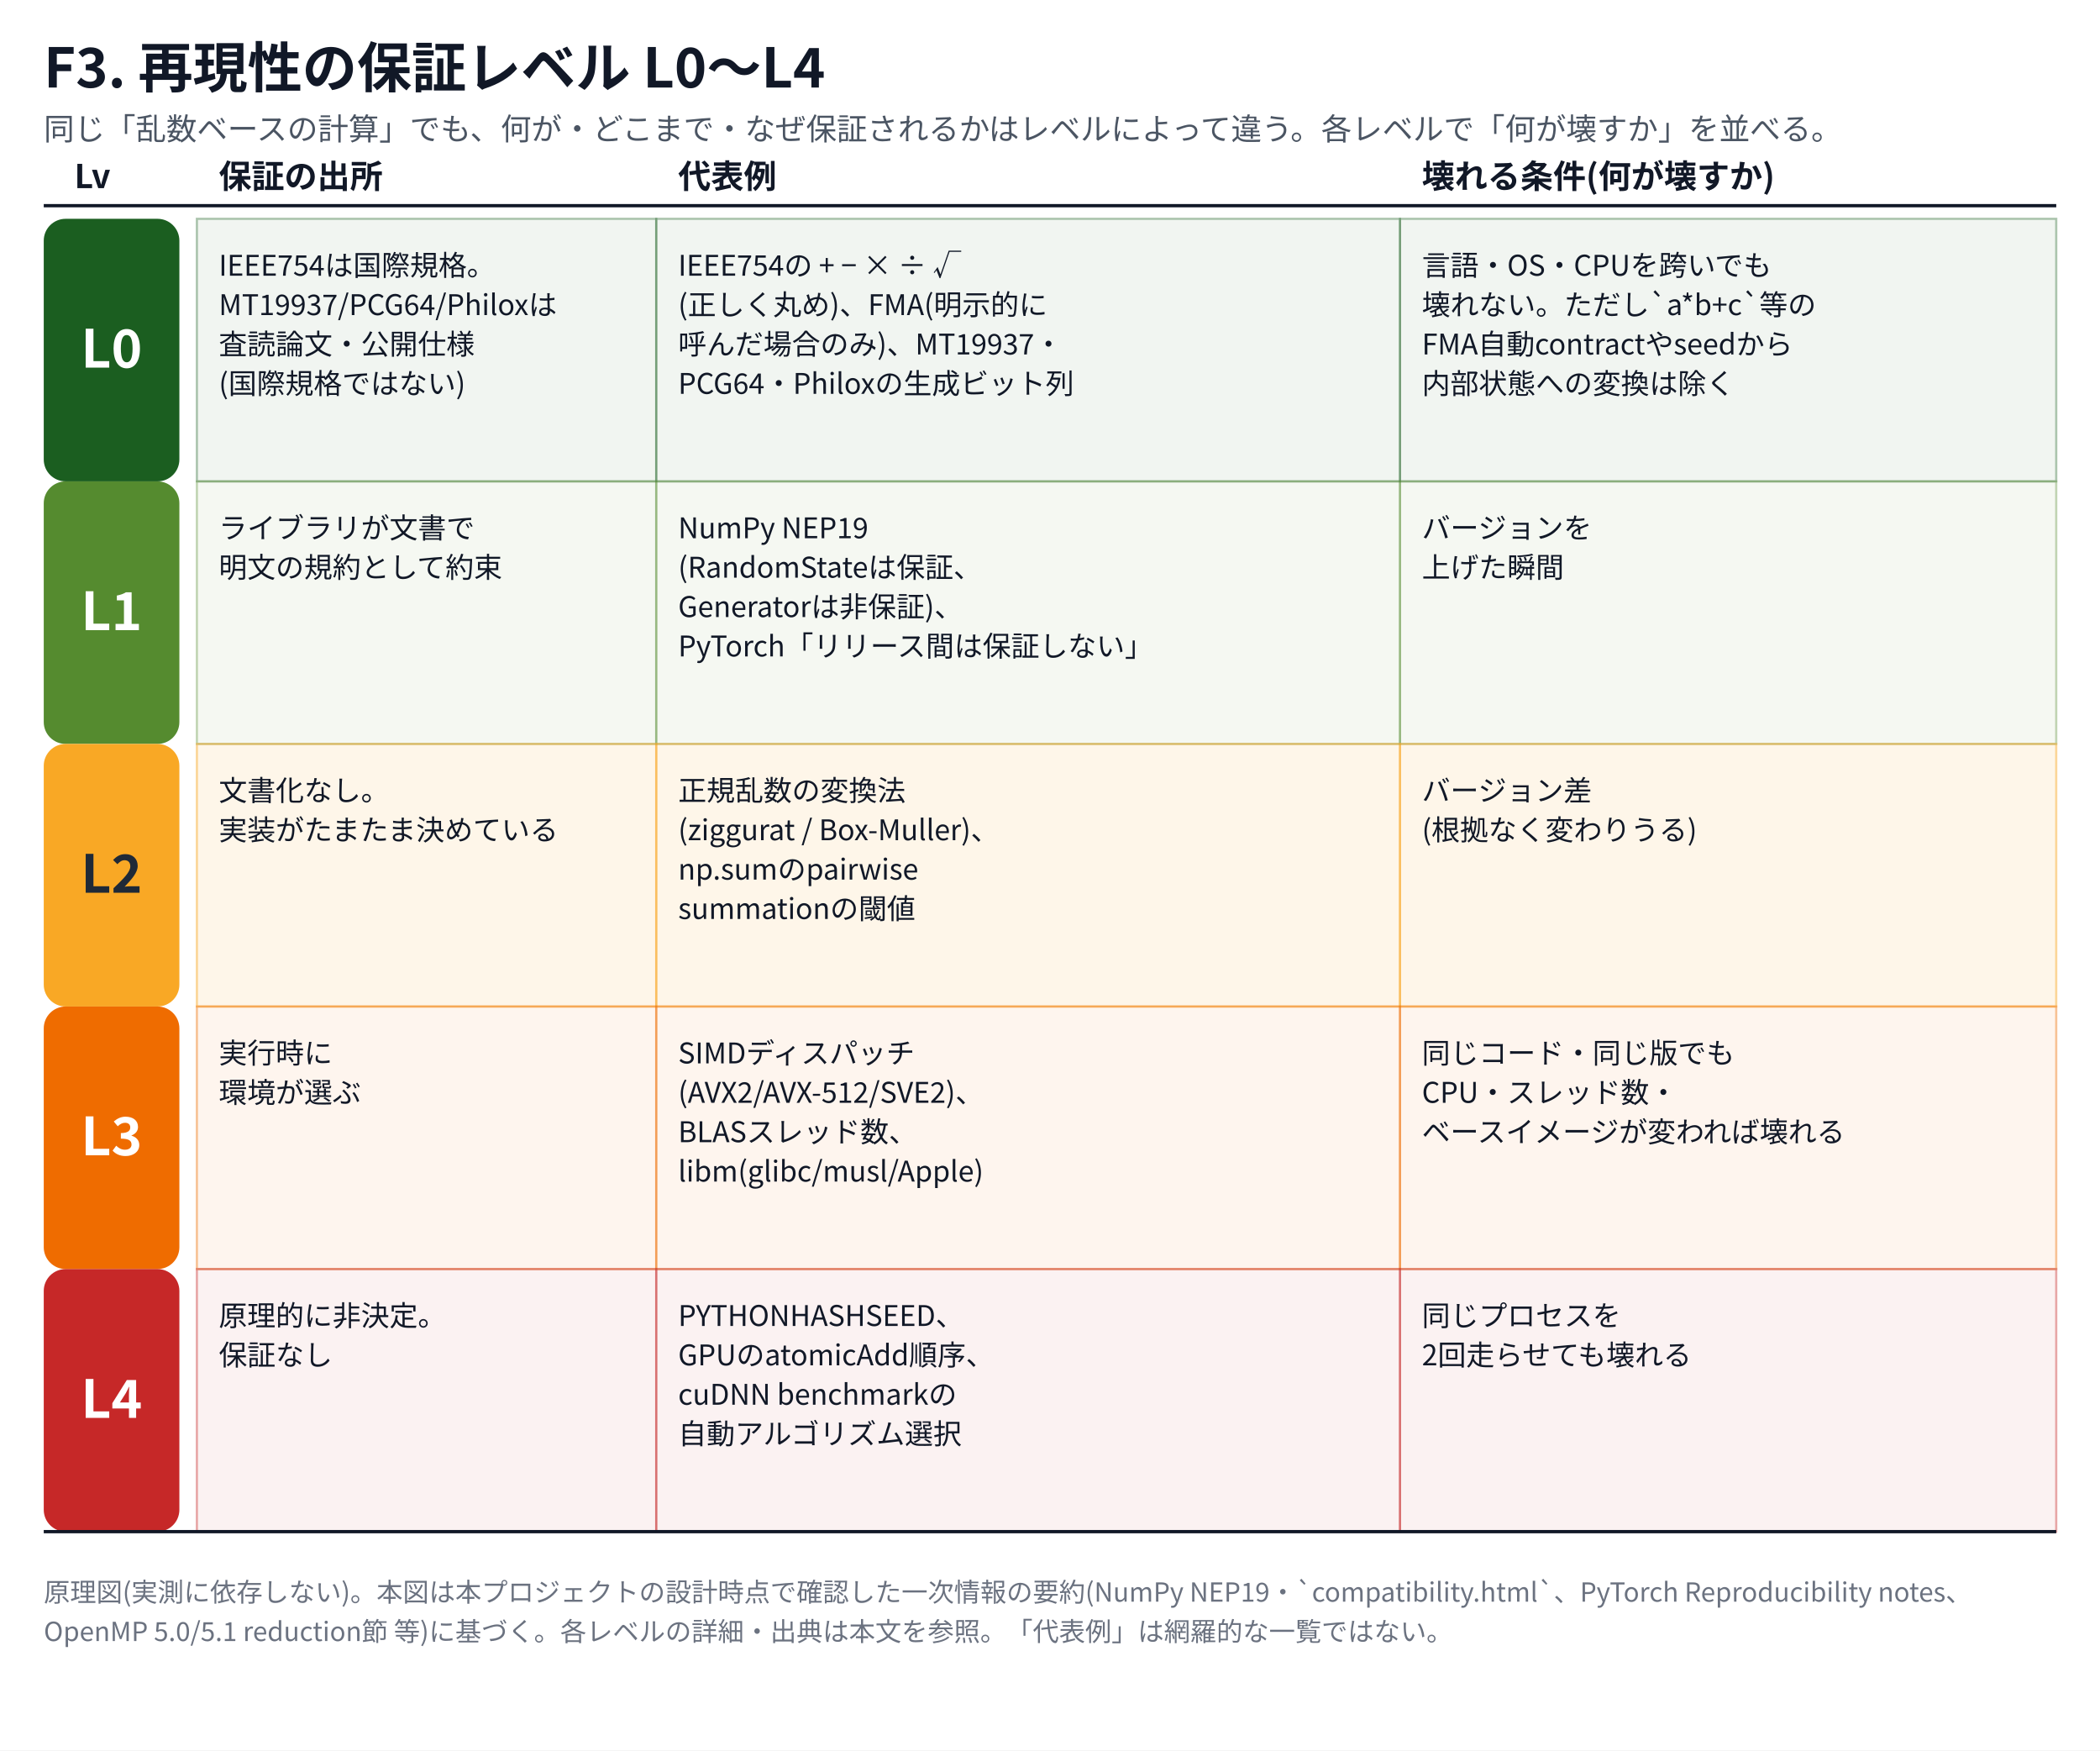
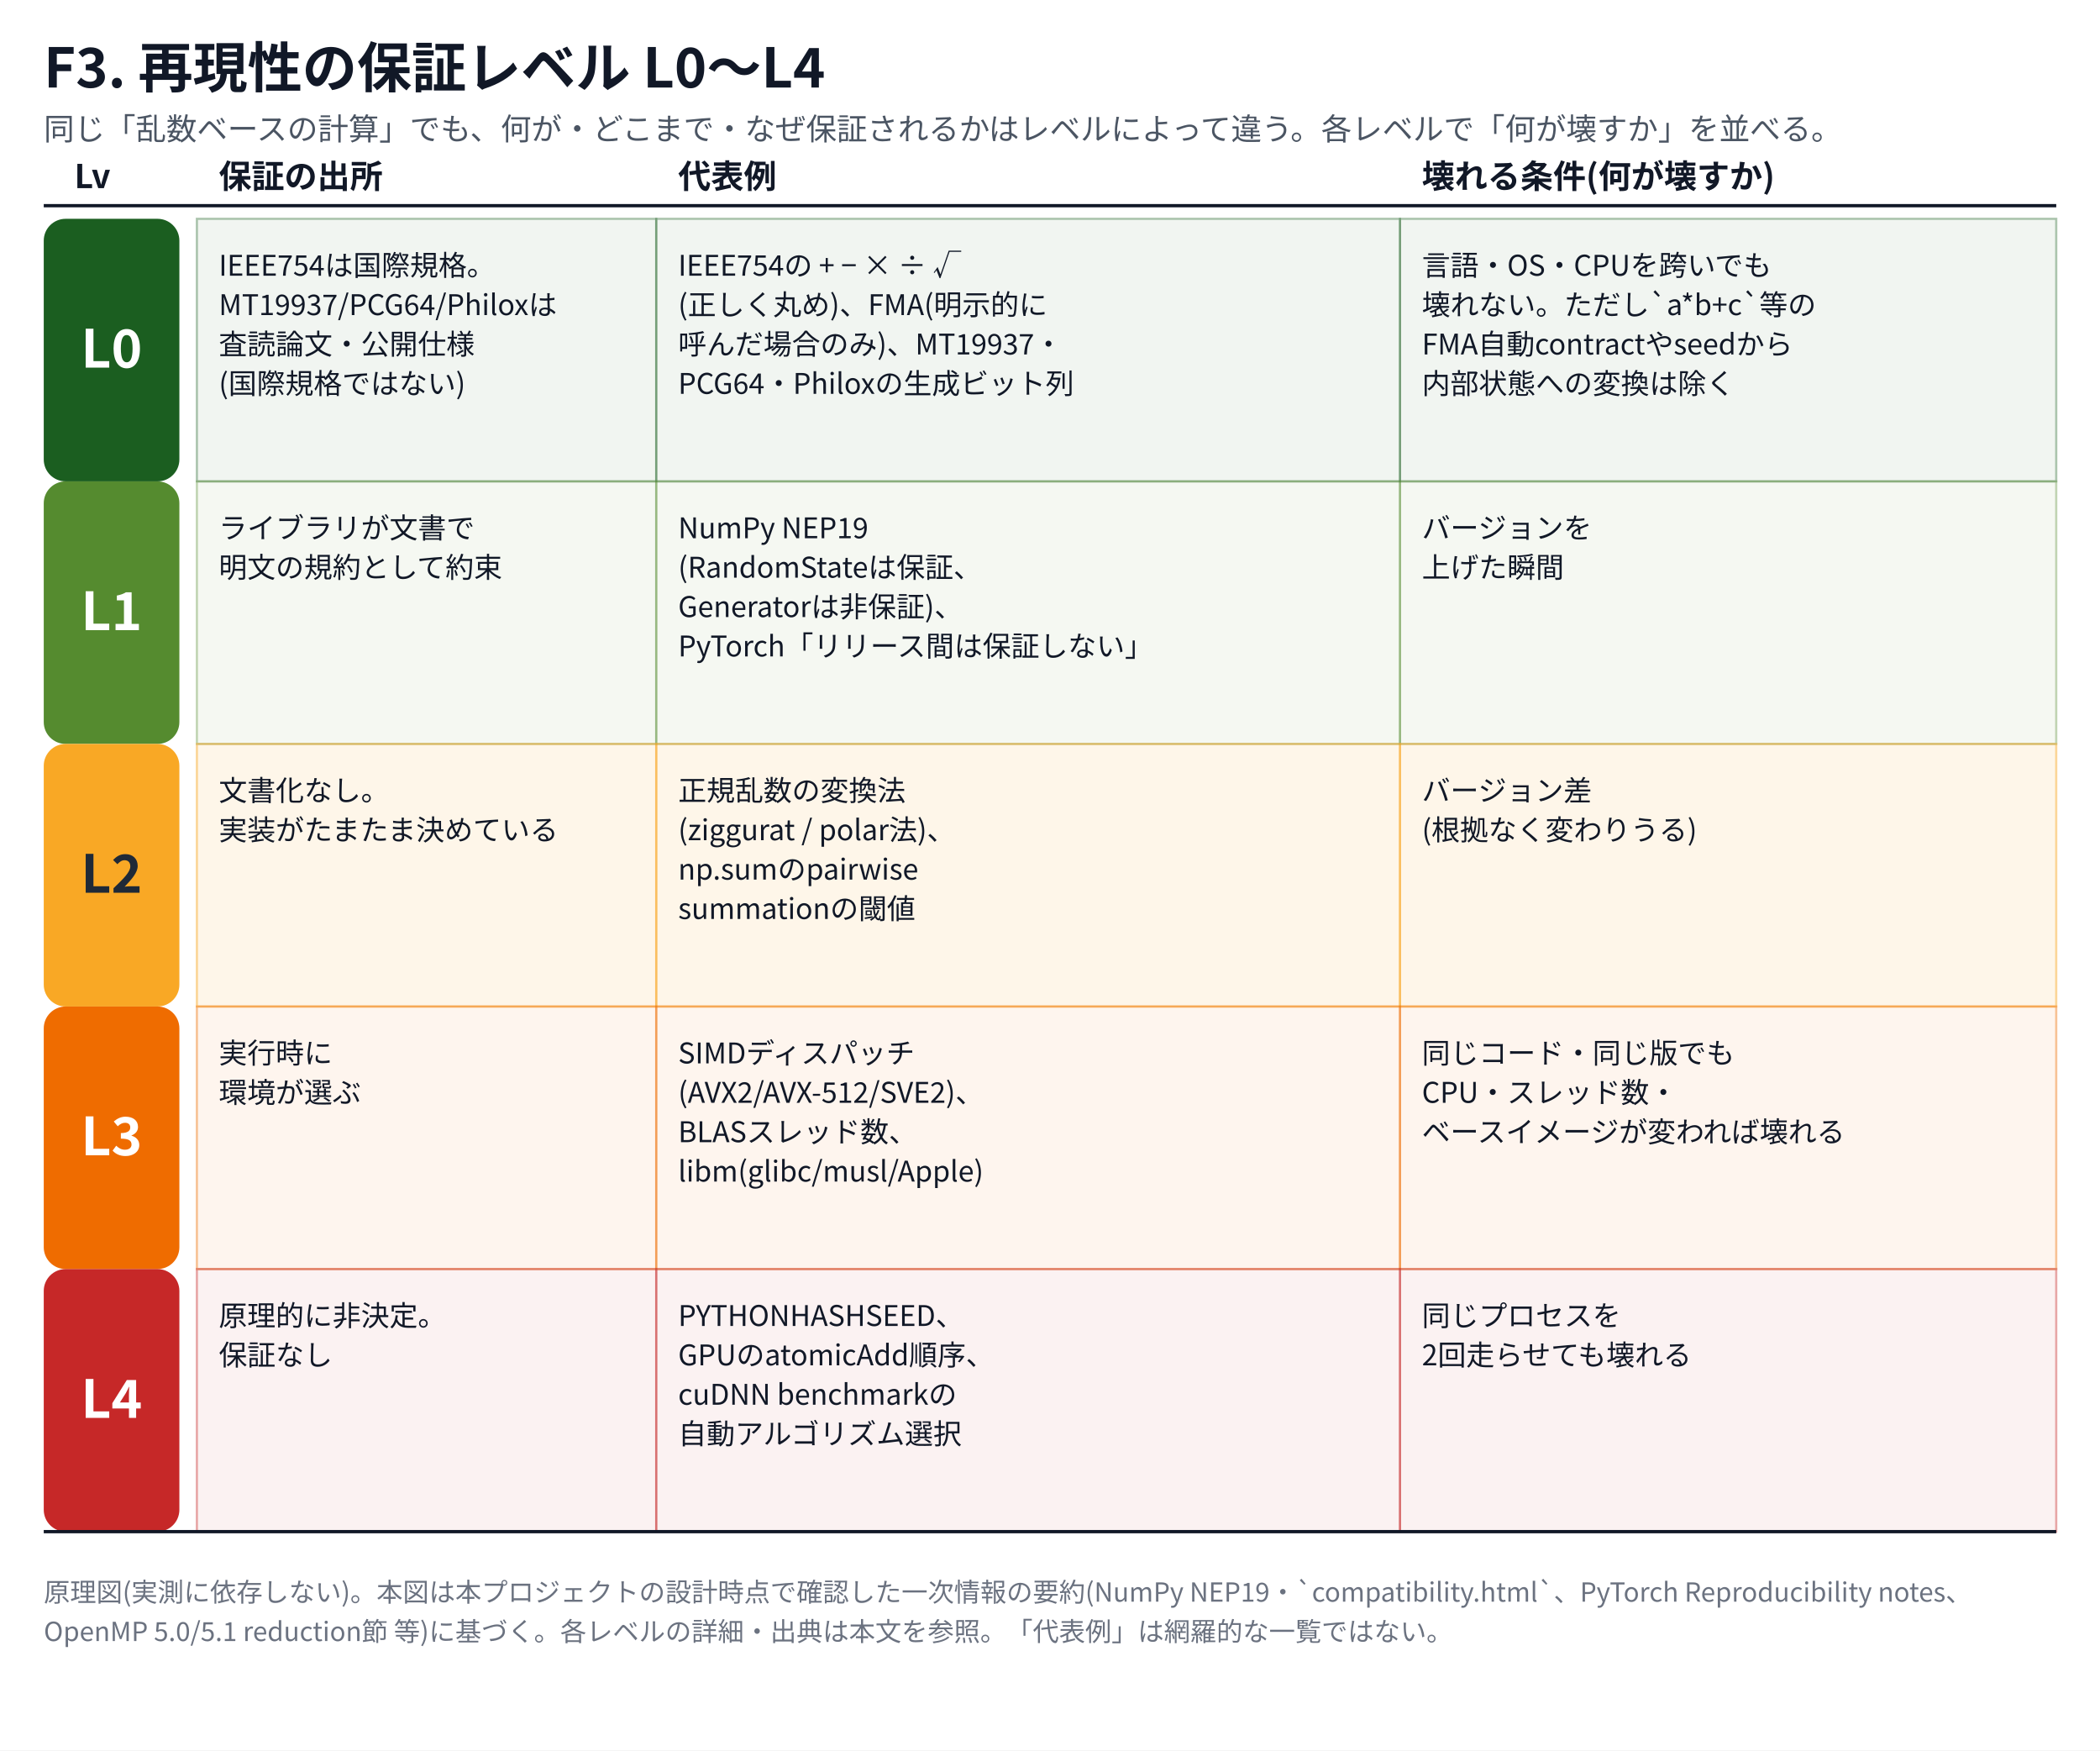
<svg xmlns="http://www.w3.org/2000/svg" viewBox="0 0 960 800" width="960" height="800">
  <style>
    text { font-family: 'Noto Sans CJK JP', 'Noto Sans', sans-serif; }
    .title { font-size: 25px; font-weight: 700; fill: #111827; }
    .subtitle { font-size: 14px; fill: #4b5563; }
    .headcell { font-size: 15px; font-weight: 700; fill: #111827; }
    .cell { font-size: 13px; fill: #111827; }
    .chiplabel { font-size: 24px; font-weight: 700; fill: #ffffff; }
    .chiplabelDark { font-size: 24px; font-weight: 700; fill: #1f2937; }
    .footnote { font-size: 12px; fill: #6b7280; }
  </style>
  <rect x="0" y="0" width="960" height="800" fill="#ffffff" />
  <text x="20" y="40" class="title">F3. 再現性の保証レベル L0〜L4</text>
  <text x="20" y="64" class="subtitle">同じ「乱数ベースの計算」でも、何が・どこまで・なぜ保証されるかはレベルによって違う。各レベルで「何が壊すか」を並べる。</text>
  <line x1="20" y1="94" x2="940" y2="94" stroke="#111827" stroke-width="1.5" />
  <text x="34" y="86" class="headcell">Lv</text>
  <text x="100" y="86" class="headcell">保証の出所</text>
  <text x="310" y="86" class="headcell">代表例</text>
  <text x="650" y="86" class="headcell">壊れる条件(何が壊すか)</text>
  <rect x="90" y="100" width="210" height="120" fill="#1b5e20" fill-opacity="0.06" stroke="#1b5e20" stroke-opacity="0.35" />
  <rect x="300" y="100" width="340" height="120" fill="#1b5e20" fill-opacity="0.06" stroke="#1b5e20" stroke-opacity="0.35" />
  <rect x="640" y="100" width="300" height="120" fill="#1b5e20" fill-opacity="0.06" stroke="#1b5e20" stroke-opacity="0.35" />
  <rect x="20" y="100" width="62" height="120" rx="10" fill="#1b5e20" />
  <text x="51" y="168" class="chiplabel" text-anchor="middle">L0</text>
  <text x="100" y="126" class="cell">IEEE754は国際規格。</text>
  <text x="100" y="144" class="cell">MT19937/PCG64/Philoxは</text>
  <text x="100" y="162" class="cell">査読論文・公開仕様</text>
  <text x="100" y="180" class="cell">(国際規格ではない)</text>
  <text x="310" y="126" class="cell">IEEE754の + − × ÷ √</text>
  <text x="310" y="144" class="cell">(正しく丸め)、FMA(明示的に</text>
  <text x="310" y="162" class="cell">呼んだ場合のみ)、MT19937・</text>
  <text x="310" y="180" class="cell">PCG64・Philoxの生成ビット列</text>
  <text x="650" y="126" class="cell">言語・OS・CPUを跨いでも</text>
  <text x="650" y="144" class="cell">壊れない。ただし`a*b+c`等の</text>
  <text x="650" y="162" class="cell">FMA自動contractやseedから</text>
  <text x="650" y="180" class="cell">内部状態への変換は除く</text>
  <rect x="90" y="220" width="210" height="120" fill="#558b2f" fill-opacity="0.06" stroke="#558b2f" stroke-opacity="0.35" />
  <rect x="300" y="220" width="340" height="120" fill="#558b2f" fill-opacity="0.06" stroke="#558b2f" stroke-opacity="0.35" />
  <rect x="640" y="220" width="300" height="120" fill="#558b2f" fill-opacity="0.06" stroke="#558b2f" stroke-opacity="0.35" />
  <rect x="20" y="220" width="62" height="120" rx="10" fill="#558b2f" />
  <text x="51" y="288" class="chiplabel" text-anchor="middle">L1</text>
  <text x="100" y="246" class="cell">ライブラリが文書で</text>
  <text x="100" y="264" class="cell">明文の規約として約束</text>
  <text x="310" y="246" class="cell">NumPy NEP19</text>
  <text x="310" y="264" class="cell">(RandomStateは保証、</text>
  <text x="310" y="282" class="cell">Generatorは非保証)、</text>
  <text x="310" y="300" class="cell">PyTorch「リリース間は保証しない」</text>
  <text x="650" y="246" class="cell">バージョンを</text>
  <text x="650" y="264" class="cell">上げた瞬間</text>
  <rect x="90" y="340" width="210" height="120" fill="#f9a825" fill-opacity="0.10" stroke="#f9a825" stroke-opacity="0.45" />
  <rect x="300" y="340" width="340" height="120" fill="#f9a825" fill-opacity="0.10" stroke="#f9a825" stroke-opacity="0.45" />
  <rect x="640" y="340" width="300" height="120" fill="#f9a825" fill-opacity="0.10" stroke="#f9a825" stroke-opacity="0.45" />
  <rect x="20" y="340" width="62" height="120" rx="10" fill="#f9a825" />
  <text x="51" y="408" class="chiplabelDark" text-anchor="middle">L2</text>
  <text x="100" y="366" class="cell">文書化なし。</text>
  <text x="100" y="384" class="cell">実装がたまたま決めている</text>
  <text x="310" y="366" class="cell">正規乱数の変換法</text>
-   <text x="310" y="384" class="cell">(ziggurat / Box-Muller)、</text>
+   <text x="310" y="384" class="cell">(ziggurat / polar法)、</text>
  <text x="310" y="402" class="cell">np.sumのpairwise</text>
  <text x="310" y="420" class="cell">summationの閾値</text>
  <text x="650" y="366" class="cell">バージョン差</text>
  <text x="650" y="384" class="cell">(根拠なく変わりうる)</text>
  <rect x="90" y="460" width="210" height="120" fill="#ef6c00" fill-opacity="0.07" stroke="#ef6c00" stroke-opacity="0.4" />
  <rect x="300" y="460" width="340" height="120" fill="#ef6c00" fill-opacity="0.07" stroke="#ef6c00" stroke-opacity="0.4" />
  <rect x="640" y="460" width="300" height="120" fill="#ef6c00" fill-opacity="0.07" stroke="#ef6c00" stroke-opacity="0.4" />
  <rect x="20" y="460" width="62" height="120" rx="10" fill="#ef6c00" />
  <text x="51" y="528" class="chiplabel" text-anchor="middle">L3</text>
  <text x="100" y="486" class="cell">実行時に</text>
  <text x="100" y="504" class="cell">環境が選ぶ</text>
  <text x="310" y="486" class="cell">SIMDディスパッチ</text>
  <text x="310" y="504" class="cell">(AVX2/AVX-512/SVE2)、</text>
  <text x="310" y="522" class="cell">BLASスレッド数、</text>
  <text x="310" y="540" class="cell">libm(glibc/musl/Apple)</text>
  <text x="650" y="486" class="cell">同じコード・同じ版でも</text>
  <text x="650" y="504" class="cell">CPU・スレッド数・</text>
  <text x="650" y="522" class="cell">ベースイメージが変われば壊れる</text>
  <rect x="90" y="580" width="210" height="120" fill="#c62828" fill-opacity="0.06" stroke="#c62828" stroke-opacity="0.4" />
  <rect x="300" y="580" width="340" height="120" fill="#c62828" fill-opacity="0.06" stroke="#c62828" stroke-opacity="0.4" />
  <rect x="640" y="580" width="300" height="120" fill="#c62828" fill-opacity="0.06" stroke="#c62828" stroke-opacity="0.4" />
  <rect x="20" y="580" width="62" height="120" rx="10" fill="#c62828" />
  <text x="51" y="648" class="chiplabel" text-anchor="middle">L4</text>
  <text x="100" y="606" class="cell">原理的に非決定。</text>
  <text x="100" y="624" class="cell">保証なし</text>
  <text x="310" y="606" class="cell">PYTHONHASHSEED、</text>
  <text x="310" y="624" class="cell">GPUのatomicAdd順序、</text>
  <text x="310" y="642" class="cell">cuDNN benchmarkの</text>
  <text x="310" y="660" class="cell">自動アルゴリズム選択</text>
  <text x="650" y="606" class="cell">同じプロセスを</text>
  <text x="650" y="624" class="cell">2回走らせても壊れる</text>
  <line x1="20" y1="700" x2="940" y2="700" stroke="#111827" stroke-width="1.5" />
  <text x="20" y="732" class="footnote">原理図(実測に依存しない)。本図は本プロジェクトの設計時点で確認した一次情報の要約(NumPy NEP19・`compatibility.html`、PyTorch Reproducibility notes、</text>
  <text x="20" y="750" class="footnote">OpenMP 5.0/5.1 reduction節 等)に基づく。各レベルの詳細・出典は本文を参照。「代表例」は網羅的な一覧ではない。</text>
</svg>
